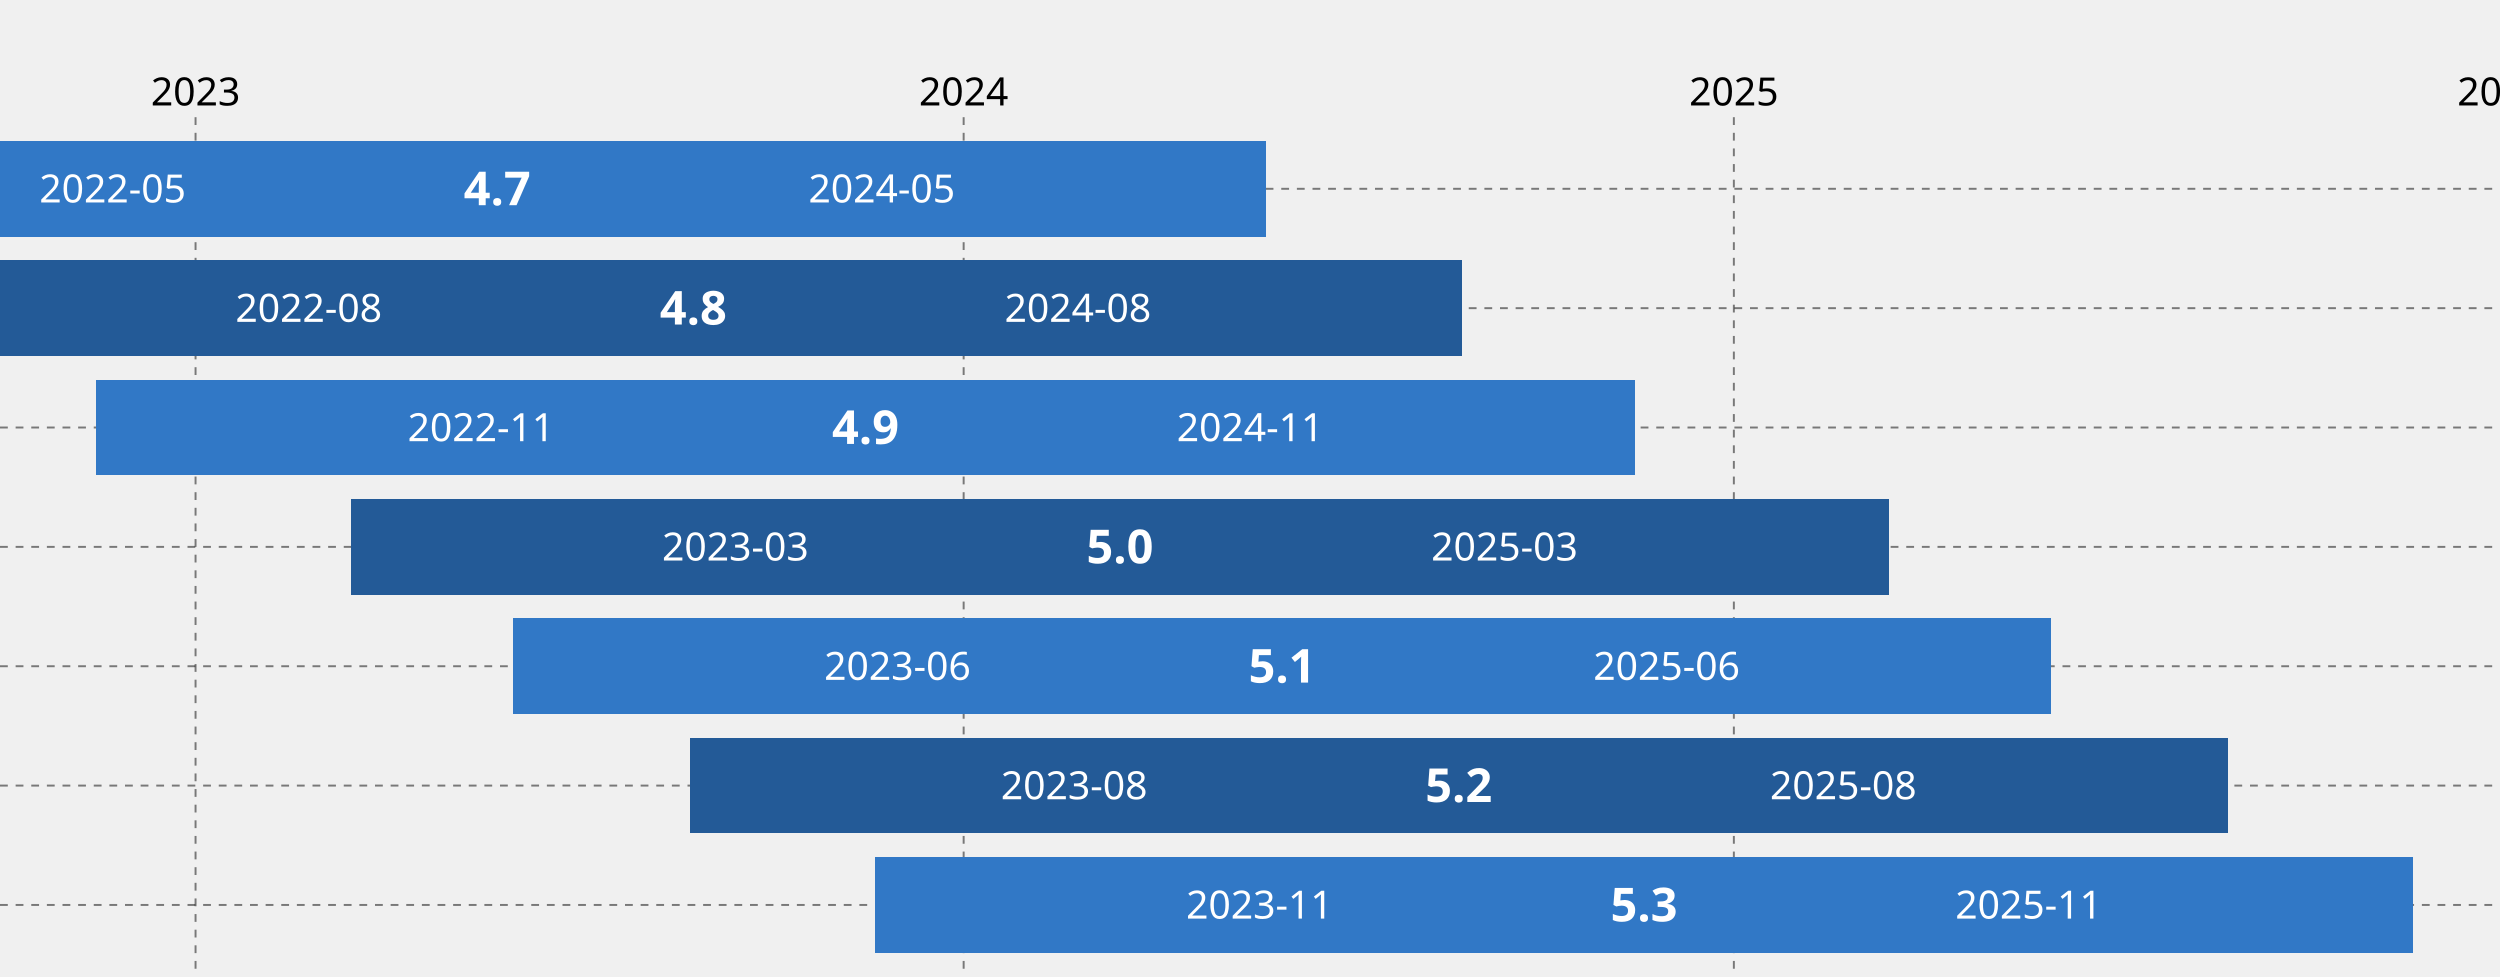
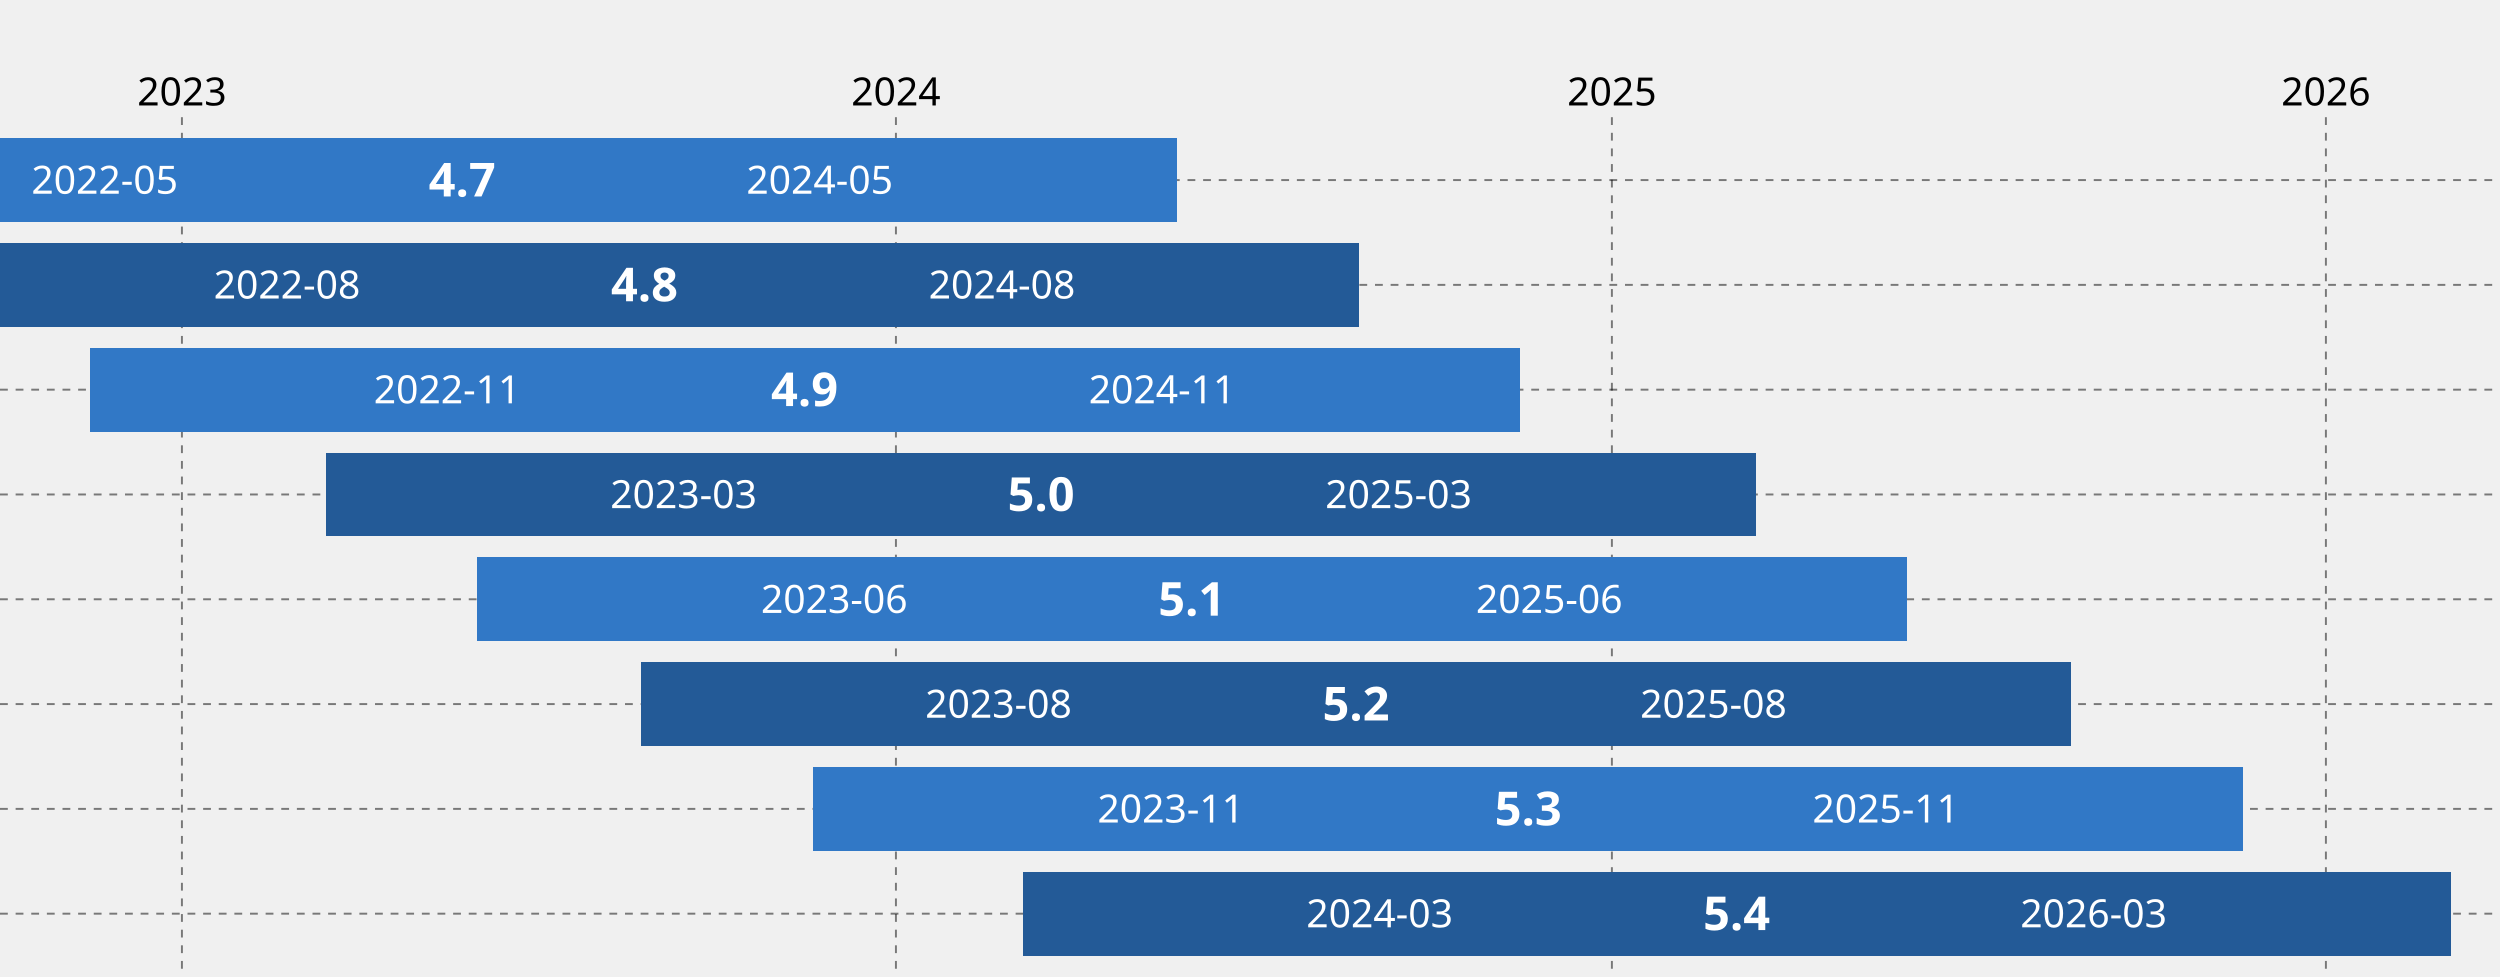
<svg xmlns="http://www.w3.org/2000/svg" id="gh-dark-mode-only" viewBox="0,0,640,250" font-family="sans-serif">
  <style>
  #gh-dark-mode-only:target {
    color: #ffffff;
  }
</style>
  <g stroke-dasharray="2" stroke-opacity="0.5" stroke-width="0.5">
    <g transform="translate(0,30)" fill="none" font-size="10" font-family="sans-serif" text-anchor="middle">
-       <g class="tick" opacity="1" transform="translate(50.06229,0)">
+       <g class="tick" opacity="1" transform="translate(46.57199,0)">
        <line stroke="currentColor" y2="220" />
        <text fill="currentColor" y="-3" dy="0em">2023</text>
      </g>
-       <g class="tick" opacity="1" transform="translate(246.6953,0)">
+       <g class="tick" opacity="1" transform="translate(229.3576,0)">
        <line stroke="currentColor" y2="220" />
        <text fill="currentColor" y="-3" dy="0em">2024</text>
      </g>
-       <g class="tick" opacity="1" transform="translate(443.867,0)">
+       <g class="tick" opacity="1" transform="translate(412.644,0)">
        <line stroke="currentColor" y2="220" />
        <text fill="currentColor" y="-3" dy="0em">2025</text>
      </g>
-       <g class="tick" opacity="1" transform="translate(640.5,0)">
+       <g class="tick" opacity="1" transform="translate(595.4296,0)">
        <line stroke="currentColor" y2="220" />
        <text fill="currentColor" y="-3" dy="0em">2026</text>
      </g>
    </g>
    <g fill="none" font-size="10" font-family="sans-serif" text-anchor="end">
-       <g class="tick" opacity="1" transform="translate(0,48.33333)">
+       <g class="tick" opacity="1" transform="translate(0,46.09756)">
        <line stroke="currentColor" x2="640" />
        <text fill="currentColor" x="-3" dy="0.32em">4.7</text>
      </g>
-       <g class="tick" opacity="1" transform="translate(0,78.88889)">
+       <g class="tick" opacity="1" transform="translate(0,72.92683)">
        <line stroke="currentColor" x2="640" />
        <text fill="currentColor" x="-3" dy="0.32em">4.8</text>
      </g>
-       <g class="tick" opacity="1" transform="translate(0,109.4444)">
+       <g class="tick" opacity="1" transform="translate(0,99.7561)">
        <line stroke="currentColor" x2="640" />
        <text fill="currentColor" x="-3" dy="0.32em">4.9</text>
      </g>
-       <g class="tick" opacity="1" transform="translate(0,140)">
+       <g class="tick" opacity="1" transform="translate(0,126.5854)">
        <line stroke="currentColor" x2="640" />
        <text fill="currentColor" x="-3" dy="0.32em">5.0</text>
      </g>
-       <g class="tick" opacity="1" transform="translate(0,170.5556)">
+       <g class="tick" opacity="1" transform="translate(0,153.4146)">
        <line stroke="currentColor" x2="640" />
        <text fill="currentColor" x="-3" dy="0.32em">5.1</text>
      </g>
-       <g class="tick" opacity="1" transform="translate(0,201.1111)">
+       <g class="tick" opacity="1" transform="translate(0,180.2439)">
        <line stroke="currentColor" x2="640" />
        <text fill="currentColor" x="-3" dy="0.32em">5.2</text>
      </g>
-       <g class="tick" opacity="1" transform="translate(0,231.6667)">
+       <g class="tick" opacity="1" transform="translate(0,207.0732)">
        <line stroke="currentColor" x2="640" />
        <text fill="currentColor" x="-3" dy="0.32em">5.3</text>
+       </g>
+       <g class="tick" opacity="1" transform="translate(0,233.9024)">
+         <line stroke="currentColor" x2="640" />
+         <text fill="currentColor" x="-3" dy="0.32em">5.4</text>
      </g>
    </g>
  </g>
  <g shape-rendering="crispEdges">
-     <rect x="-69.615" y="36.111" width="393.805" height="24.444" fill="#3178c6" />
-     <rect x="-19.414" y="66.667" width="393.805" height="24.444" fill="#235a97" />
-     <rect x="24.666" y="97.222" width="393.805" height="24.444" fill="#3178c6" />
-     <rect x="89.802" y="127.778" width="393.805" height="24.444" fill="#235a97" />
-     <rect x="131.302" y="158.333" width="393.805" height="24.444" fill="#3178c6" />
-     <rect x="176.535" y="188.889" width="393.805" height="24.444" fill="#235a97" />
-     <rect x="223.964" y="219.444" width="393.805" height="24.444" fill="#3178c6" />
+     <rect x="-64.713" y="35.366" width="366.072" height="21.463" fill="#3178c6" />
+     <rect x="-18.047" y="62.195" width="366.072" height="21.463" fill="#235a97" />
+     <rect x="22.929" y="89.024" width="366.072" height="21.463" fill="#3178c6" />
+     <rect x="83.478" y="115.854" width="366.072" height="21.463" fill="#235a97" />
+     <rect x="122.055" y="142.683" width="366.072" height="21.463" fill="#3178c6" />
+     <rect x="164.103" y="169.512" width="366.072" height="21.463" fill="#235a97" />
+     <rect x="208.192" y="196.341" width="366.072" height="21.463" fill="#3178c6" />
+     <rect x="261.789" y="223.171" width="365.571" height="21.463" fill="#235a97" />
  </g>
-   <g fill="#ffffff" text-anchor="middle" transform="translate(0,12.22222)">
+   <g fill="#ffffff" text-anchor="middle" transform="translate(0,10.73171)">
    <g font-weight="bold">
      <a href="https://www.typescriptlang.org/docs/handbook/release-notes/typescript-4-7.html" fill="#ffffff">
-         <text x="127.287" y="36.111" dy="0.35em">4.7</text>
+         <text x="118.323" y="35.366" dy="0.35em">4.7</text>
      </a>
      <a href="https://www.typescriptlang.org/docs/handbook/release-notes/typescript-4-8.html" fill="#ffffff">
-         <text x="177.488" y="66.667" dy="0.35em">4.8</text>
+         <text x="164.989" y="62.195" dy="0.35em">4.8</text>
      </a>
      <a href="https://www.typescriptlang.org/docs/handbook/release-notes/typescript-4-9.html" fill="#ffffff">
-         <text x="221.569" y="97.222" dy="0.35em">4.9</text>
+         <text x="205.965" y="89.024" dy="0.35em">4.9</text>
      </a>
      <a href="https://www.typescriptlang.org/docs/handbook/release-notes/typescript-5-0.html" fill="#ffffff">
-         <text x="286.705" y="127.778" dy="0.35em">5.0</text>
+         <text x="266.514" y="115.854" dy="0.35em">5.0</text>
      </a>
      <a href="https://www.typescriptlang.org/docs/handbook/release-notes/typescript-5-1.html" fill="#ffffff">
-         <text x="328.204" y="158.333" dy="0.35em">5.1</text>
+         <text x="305.091" y="142.683" dy="0.35em">5.1</text>
      </a>
      <a href="https://www.typescriptlang.org/docs/handbook/release-notes/typescript-5-2.html" fill="#ffffff">
-         <text x="373.437" y="188.889" dy="0.35em">5.2</text>
+         <text x="347.139" y="169.512" dy="0.35em">5.2</text>
      </a>
      <a href="https://www.typescriptlang.org/docs/handbook/release-notes/typescript-5-3.html" fill="#ffffff">
-         <text x="420.866" y="219.444" dy="0.35em">5.3</text>
+         <text x="391.228" y="196.341" dy="0.35em">5.3</text>
+       </a>
+       <a href="https://www.typescriptlang.org/docs/handbook/release-notes/typescript-5-4.html" fill="#ffffff">
+         <text x="444.575" y="223.171" dy="0.35em">5.4</text>
      </a>
    </g>
    <g font-size="smaller">
-       <text x="28.836" y="36.111" dy="0.35em">2022-05</text>
-       <text x="79.037" y="66.667" dy="0.35em">2022-08</text>
-       <text x="123.117" y="97.222" dy="0.35em">2022-11</text>
-       <text x="188.253" y="127.778" dy="0.35em">2023-03</text>
-       <text x="229.753" y="158.333" dy="0.35em">2023-06</text>
-       <text x="274.986" y="188.889" dy="0.35em">2023-08</text>
-       <text x="322.415" y="219.444" dy="0.35em">2023-11</text>
+       <text x="26.805" y="35.366" dy="0.35em">2022-05</text>
+       <text x="73.471" y="62.195" dy="0.35em">2022-08</text>
+       <text x="114.447" y="89.024" dy="0.35em">2022-11</text>
+       <text x="174.996" y="115.854" dy="0.35em">2023-03</text>
+       <text x="213.573" y="142.683" dy="0.35em">2023-06</text>
+       <text x="255.621" y="169.512" dy="0.35em">2023-08</text>
+       <text x="299.71" y="196.341" dy="0.35em">2023-11</text>
+       <text x="353.182" y="223.171" dy="0.35em">2024-03</text>
    </g>
    <g font-size="smaller">
-       <text x="225.738" y="36.111" dy="0.35em">2024-05</text>
-       <text x="275.939" y="66.667" dy="0.35em">2024-08</text>
-       <text x="320.02" y="97.222" dy="0.35em">2024-11</text>
-       <text x="385.156" y="127.778" dy="0.35em">2025-03</text>
-       <text x="426.655" y="158.333" dy="0.35em">2025-06</text>
-       <text x="471.889" y="188.889" dy="0.35em">2025-08</text>
-       <text x="519.318" y="219.444" dy="0.35em">2025-11</text>
+       <text x="209.841" y="35.366" dy="0.35em">2024-05</text>
+       <text x="256.507" y="62.195" dy="0.35em">2024-08</text>
+       <text x="297.483" y="89.024" dy="0.35em">2024-11</text>
+       <text x="358.032" y="115.854" dy="0.35em">2025-03</text>
+       <text x="396.609" y="142.683" dy="0.35em">2025-06</text>
+       <text x="438.657" y="169.512" dy="0.35em">2025-08</text>
+       <text x="482.746" y="196.341" dy="0.35em">2025-11</text>
+       <text x="535.968" y="223.171" dy="0.35em">2026-03</text>
    </g>
  </g>
</svg>
